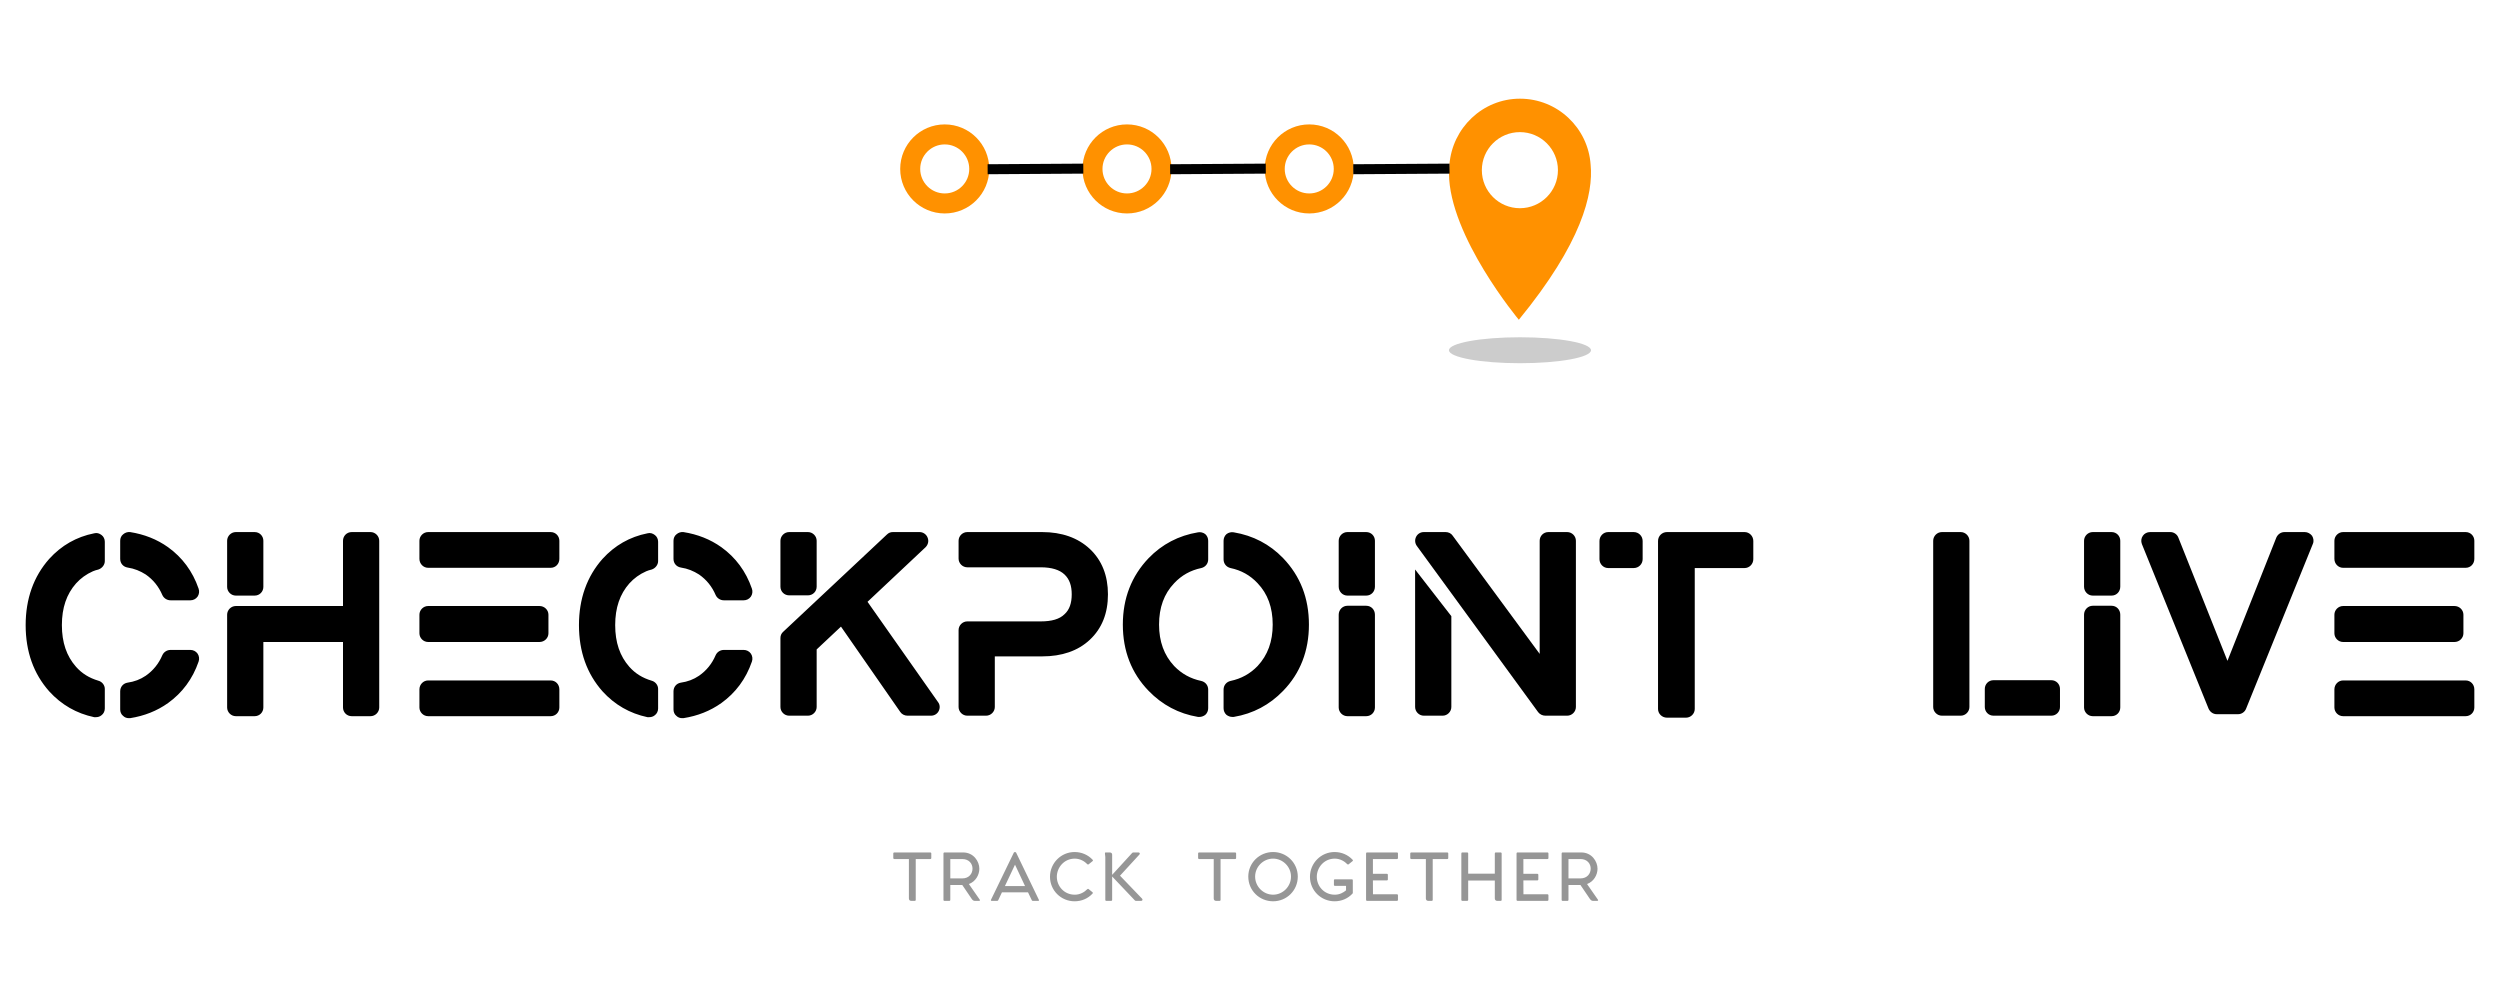
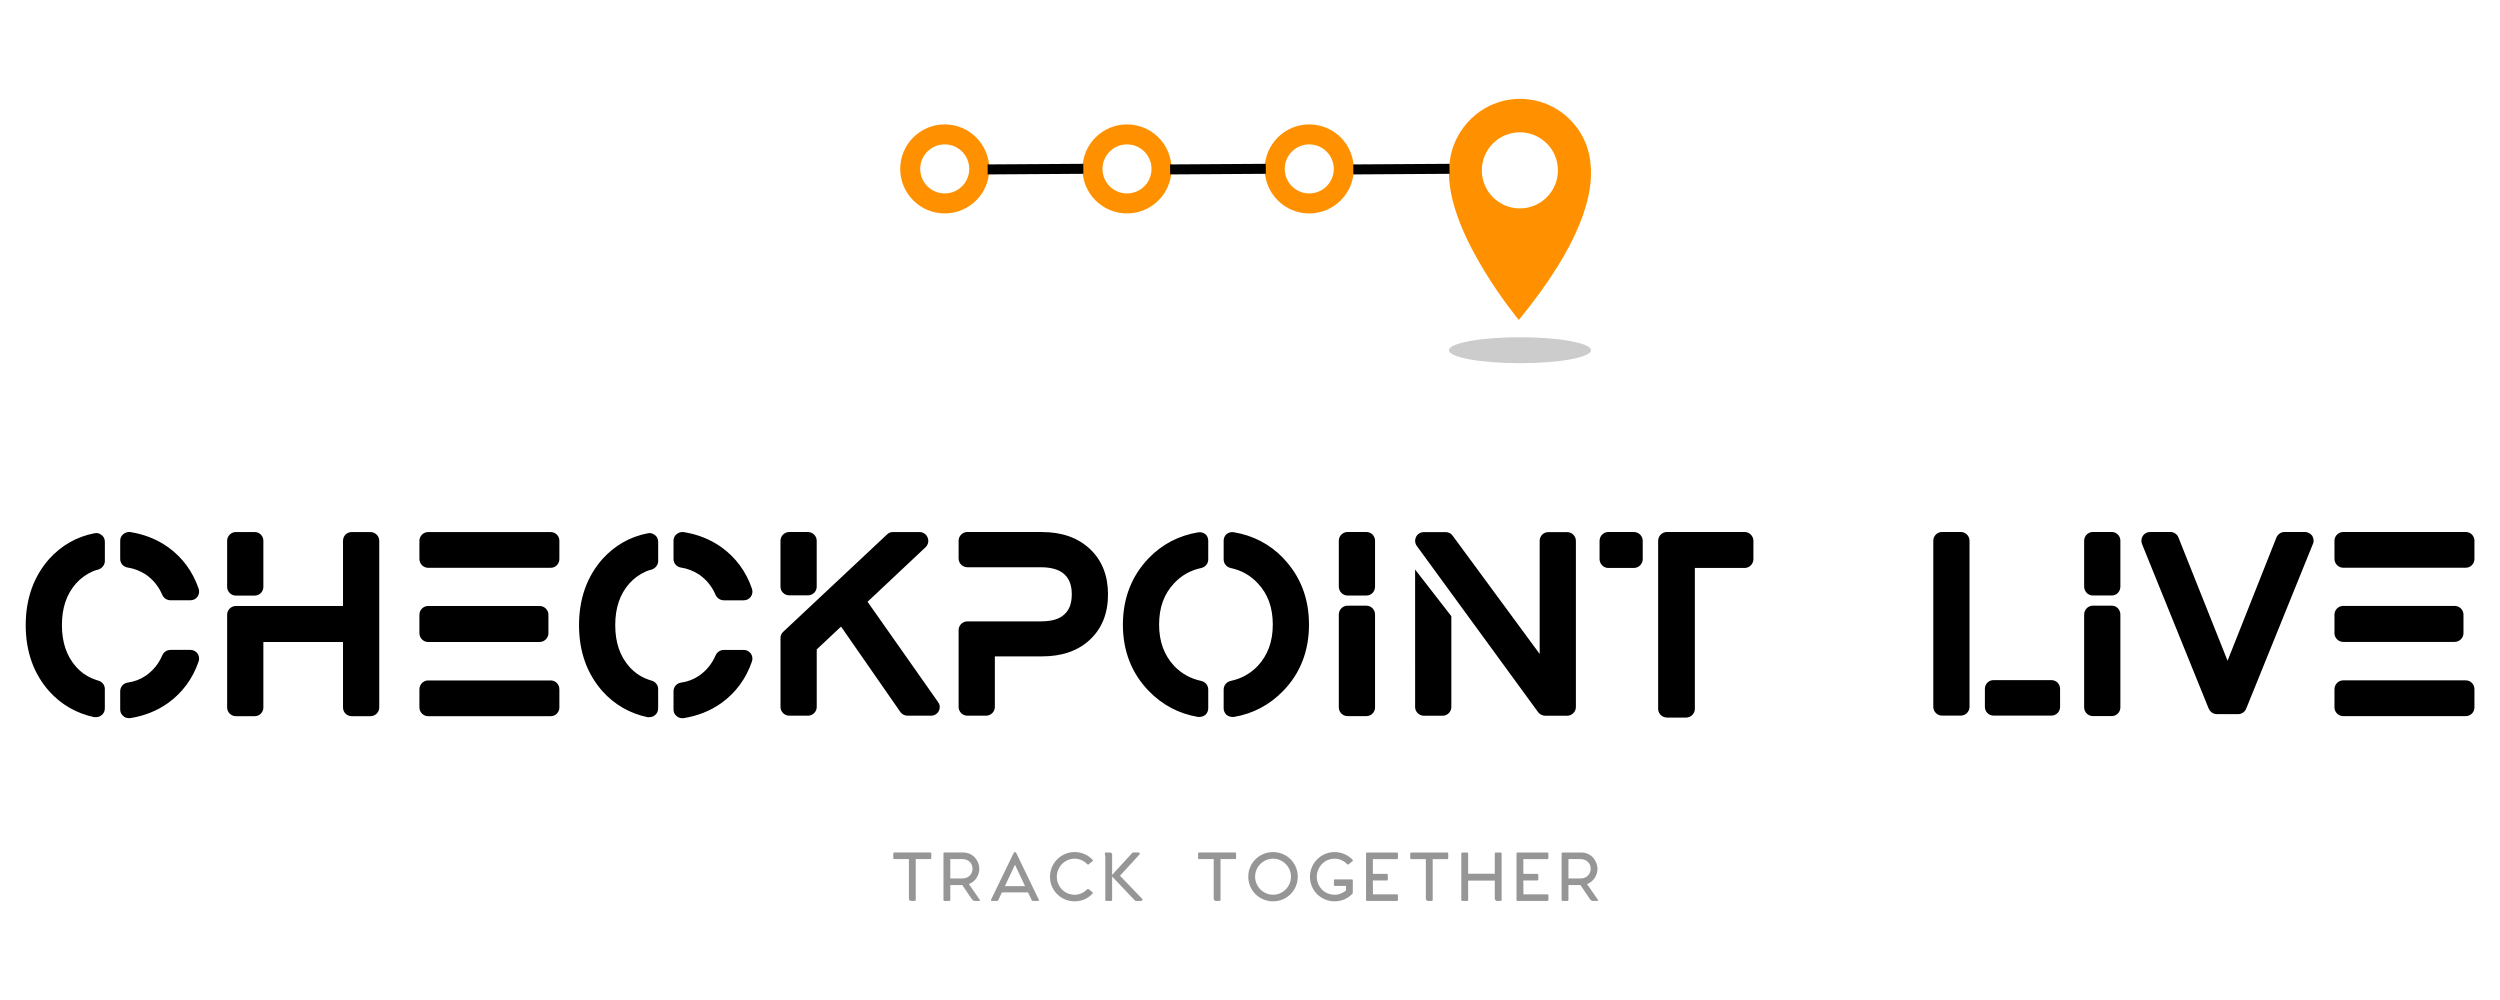
- <svg xmlns="http://www.w3.org/2000/svg" width="375" height="150" viewBox="0 0 99.219 39.688" version="1.1" id="svg1389">
-   <defs id="defs1383" />
-   <g id="layer1" transform="translate(0,-257.3125)">
-     <g id="g2529" transform="translate(26.17485,-32.50595)">
-       <g id="g843" transform="matrix(0.141714,0,0,0.141714,9.169342,322.1707)" style="fill:#969696;fill-opacity:1;fill-rule:evenodd;stroke:none;stroke-width:1;stroke-linecap:square;stroke-linejoin:bevel">
-         <path id="path841" d="m 11.135,10.441 c 0.152,0 0.271,0.102 0.271,0.271 v 1.305 c 0,0.152 -0.119,0.271 -0.271,0.271 H 7.05 v 11.424 c 0,0.186 -0.102,0.288 -0.271,0.288 H 5.796 c -0.441,0 -0.661,-0.288 -0.661,-0.678 v -11.034 h -4.085 c -0.153,0 -0.288,-0.102 -0.288,-0.271 v -1.288 c 0,-0.17 0.119,-0.288 0.288,-0.288 H 11.135 l -4e-4,-10e-5 M 24.984,23.678 C 25.103,23.848 25.018,24 24.798,24 h -1.254 c -0.373,0 -0.678,-0.339 -0.814,-0.542 l -2.644,-3.898 h -3.356 v 4.152 c 0,0.186 -0.102,0.288 -0.271,0.288 H 15.086 C 14.917,24 14.815,23.898 14.815,23.712 v -13 c 0,-0.152 0.102,-0.271 0.271,-0.271 h 5.22 c 2.966,0 4.559,2.525 4.559,4.559 0,1.695 -1.017,3.593 -2.932,4.288 l 3.051,4.39 m -8.254,-11.39 v 5.424 h 3.356 c 1.915,0 2.864,-1.373 2.864,-2.746 0,-1.356 -0.966,-2.678 -2.864,-2.678 h -3.356 v 10e-5 M 41.529,23.695 C 41.614,23.865 41.563,24 41.377,24 h -1.542 c -0.152,0 -0.237,-0.068 -0.288,-0.186 l -1.051,-2.203 h -7.305 l -1.034,2.203 C 30.089,23.932 30.004,24 29.868,24 H 28.309 c -0.17,0 -0.254,-0.135 -0.186,-0.305 l 6.39,-13.186 c 0.051,-0.119 0.136,-0.152 0.22,-0.152 h 0.22 c 0.085,0 0.152,0.034 0.22,0.152 l 6.356,13.186 m -9.509,-3.83 h 5.644 l -2.814,-6 -2.83,6 m 24.527,1.712 c 0.136,0.119 0.136,0.271 -0.017,0.424 -1.254,1.322 -2.966,2.119 -5,2.119 -3.763,0 -6.881,-3.017 -6.881,-6.864 0,-3.847 3.119,-6.932 6.881,-6.932 2,0 3.763,0.797 5.034,2.136 0.152,0.152 0.152,0.305 0.017,0.407 l -1.085,0.881 c -0.136,0.119 -0.254,0.119 -0.39,-0.017 -0.729,-0.763 -1.983,-1.559 -3.509,-1.559 -3.051,0 -5.034,2.542 -5.034,5.085 0,2.559 1.983,5.017 5.034,5.017 1.508,0 2.729,-0.763 3.458,-1.508 0.136,-0.152 0.271,-0.169 0.407,-0.068 l 1.085,0.881 m 13.883,1.797 c 0.254,0.271 0.118,0.627 -0.255,0.627 h -1.424 c -0.153,0 -0.237,-0.034 -0.356,-0.152 l -6.339,-6.678 v 6.559 c 0,0.152 -0.119,0.271 -0.271,0.271 h -1.373 c -0.152,0 -0.271,-0.119 -0.271,-0.271 v -12.034 c -0.017,-0.39 -0.051,-0.627 -0.102,-0.915 -0.034,-0.186 0.017,-0.339 0.186,-0.339 h 1.17 c 0.407,0 0.661,0.237 0.661,0.61 v 5.661 l 5.593,-6.119 c 0.085,-0.102 0.186,-0.153 0.339,-0.153 h 1.458 c 0.339,0 0.458,0.356 0.254,0.576 l -5.441,5.932 6.17,6.424 M 96.503,10.441 c 0.152,0 0.271,0.102 0.271,0.271 v 1.305 c 0,0.152 -0.119,0.271 -0.271,0.271 H 92.418 v 11.424 c 0,0.186 -0.102,0.288 -0.271,0.288 h -0.983 c -0.441,0 -0.661,-0.288 -0.661,-0.678 v -11.034 h -4.085 c -0.153,0 -0.288,-0.102 -0.288,-0.271 v -1.288 c 0,-0.17 0.119,-0.288 0.288,-0.288 h 10.085 l -4e-4,-10e-5 m 10.629,13.678 c 3.814,0 6.915,-3.034 6.915,-6.915 0,-3.83 -3.101,-6.881 -6.915,-6.881 -3.847,0 -6.949,3.051 -6.949,6.881 0,3.881 3.102,6.915 6.949,6.915 m 0,-1.847 c -2.746,0 -5.034,-2.288 -5.034,-5.068 0,-2.746 2.288,-5.034 5.034,-5.034 2.729,0 5.017,2.288 5.017,5.034 0,2.78 -2.288,5.068 -5.017,5.068 m 22.035,-4.305 c 0.204,0 0.289,0.102 0.289,0.288 v 3.509 c 0,0.085 -0.051,0.17 -0.119,0.237 -1.254,1.322 -2.966,2.119 -5,2.119 -3.763,0 -6.881,-3.017 -6.881,-6.864 0,-3.847 3.118,-6.932 6.881,-6.932 2,0 3.763,0.797 5.034,2.136 0.152,0.152 0.152,0.305 0.017,0.407 l -1.085,0.881 c -0.136,0.119 -0.254,0.119 -0.39,-0.017 -0.729,-0.763 -1.983,-1.559 -3.508,-1.559 -3.051,0 -5.034,2.542 -5.034,5.085 0,2.559 1.983,5.017 5.034,5.017 1.322,0 2.406,-0.576 3.152,-1.22 V 19.797 h -3.102 c -0.186,0 -0.288,-0.085 -0.288,-0.271 v -1.254 c 0,-0.203 0.085,-0.305 0.271,-0.305 h 4.729 v 0 m 12.647,-5.678 h -6.729 v 4.136 h 3.898 c 0.17,0 0.288,0.119 0.288,0.288 v 1.271 c 0,0.186 -0.118,0.288 -0.288,0.288 h -3.898 l 0.017,3.881 h 6.712 c 0.169,0 0.288,0.119 0.288,0.288 v 1.271 c 0,0.17 -0.119,0.288 -0.288,0.288 h -8.356 c -0.17,0 -0.289,-0.119 -0.289,-0.288 v -13 c 0,-0.152 0.102,-0.271 0.272,-0.271 h 8.373 c 0.169,0 0.288,0.119 0.288,0.271 v 1.305 c 0,0.17 -0.119,0.271 -0.288,0.271 v -10e-5 m 14.102,-1.847 c 0.153,0 0.271,0.102 0.271,0.271 v 1.305 c 0,0.152 -0.118,0.271 -0.271,0.271 h -4.084 v 11.424 c 0,0.186 -0.102,0.288 -0.272,0.288 h -0.983 c -0.44,0 -0.661,-0.288 -0.661,-0.678 v -11.034 h -4.084 c -0.153,0 -0.288,-0.102 -0.288,-0.271 v -1.288 c 0,-0.17 0.118,-0.288 0.288,-0.288 h 10.085 l -0.001,-10e-5 m 14.935,0 c 0.169,0 0.288,0.119 0.288,0.271 v 13 c 0,0.186 -0.102,0.288 -0.254,0.288 h -1 c -0.424,0 -0.661,-0.288 -0.661,-0.678 v -5.017 h -7.458 v 5.407 c 0,0.153 -0.119,0.288 -0.271,0.288 h -1.356 c -0.169,0 -0.288,-0.119 -0.288,-0.288 v -13 c 0,-0.153 0.102,-0.271 0.271,-0.271 h 1.356 c 0.169,0 0.288,0.119 0.288,0.271 v 5.678 h 7.458 v -5.678 c 0,-0.153 0.101,-0.271 0.271,-0.271 h 1.356 v -10e-5 m 13.103,1.847 h -6.729 v 4.136 h 3.899 c 0.169,0 0.288,0.119 0.288,0.288 v 1.271 c 0,0.186 -0.119,0.288 -0.288,0.288 h -3.899 l 0.017,3.881 h 6.712 c 0.17,0 0.288,0.119 0.288,0.288 v 1.271 c 0,0.17 -0.118,0.288 -0.288,0.288 h -8.356 c -0.169,0 -0.288,-0.119 -0.288,-0.288 v -13 c 0,-0.152 0.102,-0.271 0.271,-0.271 h 8.373 c 0.17,0 0.288,0.119 0.288,0.271 v 1.305 c 0,0.17 -0.118,0.271 -0.288,0.271 v -10e-5 m 14.154,11.39 c 0.119,0.17 0.034,0.322 -0.186,0.322 h -1.254 c -0.373,0 -0.679,-0.339 -0.814,-0.542 l -2.644,-3.898 h -3.356 v 4.152 c 0,0.186 -0.102,0.288 -0.271,0.288 h -1.373 c -0.17,0 -0.271,-0.102 -0.271,-0.288 v -13 c 0,-0.152 0.101,-0.271 0.271,-0.271 h 5.22 c 2.966,0 4.559,2.525 4.559,4.559 0,1.695 -1.016,3.593 -2.932,4.288 l 3.051,4.39 m -8.254,-11.39 v 5.424 h 3.356 c 1.916,0 2.865,-1.373 2.865,-2.746 0,-1.356 -0.966,-2.678 -2.865,-2.678 h -3.356 v 10e-5" style="vector-effect:none;fill:#969696;fill-opacity:1;fill-rule:nonzero" />
+ <svg xmlns="http://www.w3.org/2000/svg" width="375" height="150" version="1.1" viewBox="0 0 99.219 39.688">
+   <g transform="translate(0 -257.31)">
+     <g transform="translate(26.175 -32.506)">
+       <g transform="matrix(.14171 0 0 .14171 9.1693 322.17)" style="fill-rule:evenodd;fill:#969696;stroke-linecap:square;stroke-linejoin:bevel">
+         <path d="m11.135 10.441c0.152 0 0.271 0.102 0.271 0.271v1.305c0 0.152-0.119 0.271-0.271 0.271h-4.085v11.424c0 0.186-0.102 0.288-0.271 0.288h-0.983c-0.441 0-0.661-0.288-0.661-0.678v-11.034h-4.085c-0.153 0-0.288-0.102-0.288-0.271v-1.288c0-0.17 0.119-0.288 0.288-0.288h10.085l-4e-4 -1e-4m13.849 13.237c0.119 0.17 0.034 0.322-0.186 0.322h-1.254c-0.373 0-0.678-0.339-0.814-0.542l-2.644-3.898h-3.356v4.152c0 0.186-0.102 0.288-0.271 0.288h-1.373c-0.17 0-0.271-0.102-0.271-0.288v-13c0-0.152 0.102-0.271 0.271-0.271h5.22c2.966 0 4.559 2.525 4.559 4.559 0 1.695-1.017 3.593-2.932 4.288l3.051 4.39m-8.254-11.39v5.424h3.356c1.915 0 2.864-1.373 2.864-2.746 0-1.356-0.966-2.678-2.864-2.678h-3.356v1e-4m24.798 11.407c0.085 0.17 0.034 0.305-0.153 0.305h-1.542c-0.152 0-0.237-0.068-0.288-0.186l-1.051-2.203h-7.305l-1.034 2.203c-0.068 0.119-0.153 0.186-0.288 0.186h-1.559c-0.17 0-0.254-0.135-0.186-0.305l6.39-13.186c0.051-0.119 0.136-0.152 0.22-0.152h0.22c0.085 0 0.152 0.034 0.22 0.152l6.356 13.186m-9.509-3.83h5.644l-2.814-6-2.83 6m24.527 1.712c0.136 0.119 0.136 0.271-0.017 0.424-1.254 1.322-2.966 2.119-5 2.119-3.763 0-6.881-3.017-6.881-6.864s3.119-6.932 6.881-6.932c2 0 3.763 0.797 5.034 2.136 0.152 0.152 0.152 0.305 0.017 0.407l-1.085 0.881c-0.136 0.119-0.254 0.119-0.39-0.017-0.729-0.763-1.983-1.559-3.509-1.559-3.051 0-5.034 2.542-5.034 5.085 0 2.559 1.983 5.017 5.034 5.017 1.508 0 2.729-0.763 3.458-1.508 0.136-0.152 0.271-0.169 0.407-0.068l1.085 0.881m13.883 1.797c0.254 0.271 0.118 0.627-0.255 0.627h-1.424c-0.153 0-0.237-0.034-0.356-0.152l-6.339-6.678v6.559c0 0.152-0.119 0.271-0.271 0.271h-1.373c-0.152 0-0.271-0.119-0.271-0.271v-12.034c-0.017-0.39-0.051-0.627-0.102-0.915-0.034-0.186 0.017-0.339 0.186-0.339h1.17c0.407 0 0.661 0.237 0.661 0.61v5.661l5.593-6.119c0.085-0.102 0.186-0.153 0.339-0.153h1.458c0.339 0 0.458 0.356 0.254 0.576l-5.441 5.932 6.17 6.424m26.072-12.932c0.152 0 0.271 0.102 0.271 0.271v1.305c0 0.152-0.119 0.271-0.271 0.271h-4.085v11.424c0 0.186-0.102 0.288-0.271 0.288h-0.983c-0.441 0-0.661-0.288-0.661-0.678v-11.034h-4.085c-0.153 0-0.288-0.102-0.288-0.271v-1.288c0-0.17 0.119-0.288 0.288-0.288h10.085l-4e-4 -1e-4m10.629 13.678c3.814 0 6.915-3.034 6.915-6.915 0-3.83-3.101-6.881-6.915-6.881-3.847 0-6.949 3.051-6.949 6.881 0 3.881 3.102 6.915 6.949 6.915m0-1.847c-2.746 0-5.034-2.288-5.034-5.068 0-2.746 2.288-5.034 5.034-5.034 2.729 0 5.017 2.288 5.017 5.034 0 2.78-2.288 5.068-5.017 5.068m22.035-4.305c0.204 0 0.289 0.102 0.289 0.288v3.509c0 0.085-0.051 0.17-0.119 0.237-1.254 1.322-2.966 2.119-5 2.119-3.763 0-6.881-3.017-6.881-6.864s3.118-6.932 6.881-6.932c2 0 3.763 0.797 5.034 2.136 0.152 0.152 0.152 0.305 0.017 0.407l-1.085 0.881c-0.136 0.119-0.254 0.119-0.39-0.017-0.729-0.763-1.983-1.559-3.508-1.559-3.051 0-5.034 2.542-5.034 5.085 0 2.559 1.983 5.017 5.034 5.017 1.322 0 2.406-0.576 3.152-1.22v-1.254h-3.102c-0.186 0-0.288-0.085-0.288-0.271v-1.254c0-0.203 0.085-0.305 0.271-0.305h4.729m12.647-5.678h-6.729v4.136h3.898c0.17 0 0.288 0.119 0.288 0.288v1.271c0 0.186-0.118 0.288-0.288 0.288h-3.898l0.017 3.881h6.712c0.169 0 0.288 0.119 0.288 0.288v1.271c0 0.17-0.119 0.288-0.288 0.288h-8.356c-0.17 0-0.289-0.119-0.289-0.288v-13c0-0.152 0.102-0.271 0.272-0.271h8.373c0.169 0 0.288 0.119 0.288 0.271v1.305c0 0.17-0.119 0.271-0.288 0.271v-1e-4m14.102-1.847c0.153 0 0.271 0.102 0.271 0.271v1.305c0 0.152-0.118 0.271-0.271 0.271h-4.084v11.424c0 0.186-0.102 0.288-0.272 0.288h-0.983c-0.44 0-0.661-0.288-0.661-0.678v-11.034h-4.084c-0.153 0-0.288-0.102-0.288-0.271v-1.288c0-0.17 0.118-0.288 0.288-0.288h10.085l-1e-3 -1e-4m14.935 0c0.169 0 0.288 0.119 0.288 0.271v13c0 0.186-0.102 0.288-0.254 0.288h-1c-0.424 0-0.661-0.288-0.661-0.678v-5.017h-7.458v5.407c0 0.153-0.119 0.288-0.271 0.288h-1.356c-0.169 0-0.288-0.119-0.288-0.288v-13c0-0.153 0.102-0.271 0.271-0.271h1.356c0.169 0 0.288 0.119 0.288 0.271v5.678h7.458v-5.678c0-0.153 0.101-0.271 0.271-0.271h1.356v-1e-4m13.103 1.847h-6.729v4.136h3.899c0.169 0 0.288 0.119 0.288 0.288v1.271c0 0.186-0.119 0.288-0.288 0.288h-3.899l0.017 3.881h6.712c0.17 0 0.288 0.119 0.288 0.288v1.271c0 0.17-0.118 0.288-0.288 0.288h-8.356c-0.169 0-0.288-0.119-0.288-0.288v-13c0-0.152 0.102-0.271 0.271-0.271h8.373c0.17 0 0.288 0.119 0.288 0.271v1.305c0 0.17-0.118 0.271-0.288 0.271v-1e-4m14.154 11.39c0.119 0.17 0.034 0.322-0.186 0.322h-1.254c-0.373 0-0.679-0.339-0.814-0.542l-2.644-3.898h-3.356v4.152c0 0.186-0.102 0.288-0.271 0.288h-1.373c-0.17 0-0.271-0.102-0.271-0.288v-13c0-0.152 0.101-0.271 0.271-0.271h5.22c2.966 0 4.559 2.525 4.559 4.559 0 1.695-1.016 3.593-2.932 4.288l3.051 4.39m-8.254-11.39v5.424h3.356c1.916 0 2.865-1.373 2.865-2.746 0-1.356-0.966-2.678-2.865-2.678h-3.356v1e-4" style="fill-rule:nonzero;fill:#969696" />
      </g>
-       <ellipse style="fill:none;fill-opacity:1;fill-rule:evenodd;stroke:#ff9100;stroke-width:0.794;stroke-linecap:square;stroke-linejoin:bevel;stroke-miterlimit:4;stroke-dasharray:none;stroke-opacity:1" id="path957" cx="11.319" cy="296.523" rx="1.37" ry="1.37" />
-       <path style="vector-effect:none;fill:#ff9100;fill-opacity:1;fill-rule:nonzero;stroke:none;stroke-width:0.362;stroke-linecap:square;stroke-linejoin:bevel" d="m 31.331,296.695 c 0.011,2.507 2.773,5.814 2.773,5.814 2.506,-3.056 2.962,-5.006 2.849,-6.156 -0.101,-1.462 -1.316,-2.618 -2.804,-2.618 -1.481,0 -2.688,1.165 -2.799,2.618 m 2.796,-1.291 c 0.834,0 1.51,0.677 1.51,1.51 0,0.834 -0.676,1.51 -1.51,1.51 -0.834,0 -1.51,-0.676 -1.51,-1.51 0,-0.834 0.676,-1.51 1.51,-1.51" id="path851-3" />
-       <ellipse style="fill:none;fill-opacity:1;fill-rule:evenodd;stroke:#ff9100;stroke-width:0.794;stroke-linecap:square;stroke-linejoin:bevel;stroke-miterlimit:4;stroke-dasharray:none;stroke-opacity:1" id="path957-1" cx="18.553" cy="296.523" rx="1.37" ry="1.37" />
-       <ellipse style="fill:none;fill-opacity:1;fill-rule:evenodd;stroke:#ff9100;stroke-width:0.794;stroke-linecap:square;stroke-linejoin:bevel;stroke-miterlimit:4;stroke-dasharray:none;stroke-opacity:1" id="path957-0" cx="25.786" cy="296.523" rx="1.37" ry="1.37" />
-       <path id="path1066" d="m 13.022,296.535 3.797,-0.024" style="fill:none;fill-opacity:1;stroke:#000000;stroke-width:0.397;stroke-linecap:butt;stroke-linejoin:miter;stroke-miterlimit:4;stroke-dasharray:none;stroke-opacity:1" />
-       <path id="path1066-3" d="m 20.264,296.535 3.797,-0.024" style="fill:none;fill-opacity:1;stroke:#000000;stroke-width:0.397;stroke-linecap:butt;stroke-linejoin:miter;stroke-miterlimit:4;stroke-dasharray:none;stroke-opacity:1" />
-       <path id="path1066-5" d="m 27.533,296.535 3.821,-0.024" style="fill:none;fill-opacity:1;stroke:#000000;stroke-width:0.397;stroke-linecap:butt;stroke-linejoin:miter;stroke-miterlimit:4;stroke-dasharray:none;stroke-opacity:1" />
-       <g id="g859" transform="matrix(0.3622067,0,0,0.3622067,6.511735,290.1136)" style="display:inline;fill:#cccccc;fill-opacity:1;fill-rule:evenodd;stroke:none;stroke-width:1;stroke-linecap:square;stroke-linejoin:bevel">
-         <path id="path857" d="m 84.087,37.562 c 0,0.785 -3.485,1.422 -7.783,1.422 -4.298,0 -7.783,-0.637 -7.783,-1.422 0,-0.785 3.485,-1.422 7.783,-1.422 4.298,0 7.783,0.637 7.783,1.422" style="vector-effect:none;fill:#cccccc;fill-opacity:1;fill-rule:nonzero" />
+       <ellipse cx="11.319" cy="296.52" rx="1.37" ry="1.37" style="fill:none;stroke-linecap:square;stroke-linejoin:bevel;stroke-width:.794;stroke:#ff9100" />
+       <path d="m31.331 296.7c0.011 2.507 2.773 5.814 2.773 5.814 2.506-3.056 2.962-5.006 2.849-6.156-0.101-1.462-1.315-2.618-2.804-2.618-1.481 0-2.688 1.165-2.8 2.618m2.796-1.291c0.834 0 1.51 0.677 1.51 1.51 0 0.834-0.676 1.51-1.51 1.51s-1.51-0.676-1.51-1.51 0.676-1.51 1.51-1.51" style="fill:#ff9100" />
+       <ellipse cx="18.553" cy="296.52" rx="1.37" ry="1.37" style="fill:none;stroke-linecap:square;stroke-linejoin:bevel;stroke-width:.794;stroke:#ff9100" />
+       <ellipse cx="25.786" cy="296.52" rx="1.37" ry="1.37" style="fill:none;stroke-linecap:square;stroke-linejoin:bevel;stroke-width:.794;stroke:#ff9100" />
+       <path d="m13.022 296.54 3.797-0.024" style="fill:none;stroke-width:.397;stroke:#000" />
+       <path d="m20.264 296.54 3.797-0.024" style="fill:none;stroke-width:.397;stroke:#000" />
+       <path d="m27.533 296.54 3.821-0.024" style="fill:none;stroke-width:.397;stroke:#000" />
+       <g transform="matrix(.36221 0 0 .36221 6.5117 290.11)" style="fill-rule:evenodd;fill:#ccc;stroke-linecap:square;stroke-linejoin:bevel">
+         <path d="m84.087 37.562c0 0.785-3.485 1.422-7.783 1.422s-7.783-0.637-7.783-1.422 3.485-1.422 7.783-1.422 7.783 0.637 7.783 1.422" style="fill-rule:nonzero;fill:#ccc" />
      </g>
-       <g transform="translate(-86.87958,253.811)" id="g1229" style="display:inline">
-         <g style="fill:#000000;fill-opacity:1;fill-rule:evenodd;stroke:none;stroke-width:1;stroke-linecap:square;stroke-linejoin:bevel" transform="matrix(0.4923658,0,0,0.4923658,61.33848,54.66261)" id="g833">
-           <path style="vector-effect:none;fill-rule:nonzero" d="m 125.04,5 c 0.38,0 0.7,0.32 0.7,0.7 v 13.4 c 0,0.38 -0.32,0.7 -0.7,0.7 h -1.76 c -0.22,0 -0.44,-0.1 -0.58,-0.28 L 112.92,6.12 C 112.76,5.9 112.74,5.62 112.86,5.38 112.98,5.14 113.22,5 113.48,5 h 1.76 c 0.22,0 0.44,0.1 0.56,0.28 l 7.02,9.54 V 5.7 c 0,-0.38 0.3,-0.7 0.7,-0.7 h 1.52 v 0 m -9.34,10.4 v 3.7 c 0,0.38 -0.32,0.7 -0.7,0.7 h -1.52 c -0.38,0 -0.7,-0.32 -0.7,-0.7 v -3.7 c 0,-7.382 1.9e-4,-6.827 -9.9e-4,-7.384 l 2.921,3.763" id="path831" />
+       <g transform="translate(-86.88 253.81)" style="stroke-width:.529;stroke:#000">
+         <g transform="matrix(.49237 0 0 .49237 61.338 54.663)" style="fill-rule:evenodd;stroke-linecap:square;stroke-linejoin:bevel;stroke-width:1.075;stroke:#000">
+           <path d="m125.04 5c0.38 0 0.7 0.32 0.7 0.7v13.4c0 0.38-0.32 0.7-0.7 0.7h-1.76c-0.22 0-0.44-0.1-0.58-0.28l-9.78-13.4c-0.16-0.22-0.18-0.5-0.06-0.74s0.36-0.38 0.62-0.38h1.76c0.22 0 0.44 0.1 0.56 0.28l7.02 9.54v-9.12c0-0.38 0.3-0.7 0.7-0.7h1.52m-9.34 6.78 3.9e-4 7.32c2e-5 0.38-0.32 0.7-0.7 0.7h-1.52c-0.38 0-0.7-0.32-0.7-0.7v-3.7c0-7.382 1.9e-4 -6.827-9.9e-4 -7.384l2.921 3.763" style="fill-rule:nonzero;stroke:none" />
        </g>
      </g>
-       <g id="g2246" transform="matrix(0.4923658,0,0,0.4923658,-25.5411,308.4736)" style="display:inline;fill:#000000;fill-opacity:1;fill-rule:evenodd;stroke:none;stroke-width:1;stroke-linecap:square;stroke-linejoin:bevel">
-         <path id="path2244" d="M 9,7.86 C 8.64,7.8 8.4,7.52 8.4,7.16 V 5.7 C 8.4,5.5 8.48,5.3 8.64,5.18 8.8,5.04 9,4.98 9.2,5 c 1.14,0.18 2.16,0.58 3.06,1.22 1.14,0.82 1.98,1.94 2.46,3.34 0.08,0.22 0.04,0.46 -0.08,0.64 -0.14,0.2 -0.36,0.3 -0.58,0.3 h -1.6 C 12.18,10.5 11.92,10.34 11.8,10.08 11.5,9.38 11.06,8.84 10.46,8.42 10.02,8.14 9.54,7.94 9,7.86 v 0 m 5.06,6.64 c 0.22,0 0.44,0.1 0.58,0.3 0.12,0.18 0.16,0.42 0.08,0.64 -0.48,1.4 -1.32,2.52 -2.46,3.34 -0.9,0.64 -1.92,1.04 -3.06,1.22 H 9.1 C 8.92,20 8.76,19.94 8.64,19.82 8.48,19.7 8.4,19.5 8.4,19.3 v -1.46 c 0,-0.36 0.24,-0.64 0.58,-0.7 0.56,-0.08 1.04,-0.26 1.48,-0.56 0.6,-0.42 1.04,-0.96 1.34,-1.66 0.12,-0.26 0.38,-0.42 0.66,-0.42 h 1.6 v 0 M 6.9,5.24 C 7.06,5.36 7.16,5.56 7.16,5.78 V 7.34 C 7.16,7.64 6.94,7.92 6.64,8.02 6.48,8.06 6.34,8.1 6.2,8.16 5.66,8.4 5.22,8.72 4.84,9.14 4.08,10 3.7,11.1 3.7,12.5 c 0,1.4 0.38,2.5 1.14,3.36 0.48,0.54 1.06,0.9 1.8,1.12 0.3,0.08 0.52,0.36 0.52,0.66 v 1.58 c 0,0.22 -0.1,0.42 -0.26,0.54 -0.14,0.12 -0.3,0.16 -0.46,0.16 H 6.3 C 4.88,19.62 3.66,18.92 2.68,17.84 1.42,16.42 0.78,14.64 0.78,12.5 0.78,10.38 1.42,8.58 2.68,7.16 3.66,6.08 4.88,5.38 6.3,5.1 6.52,5.04 6.72,5.1 6.9,5.24 v 0 m 10.82,4.88 c -0.38,0 -0.7,-0.32 -0.7,-0.7 V 5.7 c 0,-0.38 0.32,-0.7 0.7,-0.7 h 1.52 c 0.4,0 0.7,0.32 0.7,0.7 v 3.72 c 0,0.38 -0.3,0.7 -0.7,0.7 H 17.72 M 28.58,5 c 0.38,0 0.7,0.32 0.7,0.7 v 13.44 c 0,0.38 -0.32,0.7 -0.7,0.7 h -1.52 c -0.4,0 -0.7,-0.32 -0.7,-0.7 v -5.28 h -6.42 v 5.28 c 0,0.38 -0.3,0.7 -0.7,0.7 h -1.52 c -0.38,0 -0.7,-0.32 -0.7,-0.7 v -7.48 c 0,-0.38 0.32,-0.7 0.7,-0.7 h 8.64 V 5.7 c 0,-0.38 0.3,-0.7 0.7,-0.7 h 1.52 V 5 M 43.1,16.96 c 0.4,0 0.7,0.32 0.7,0.72 v 1.46 c 0,0.38 -0.3,0.7 -0.7,0.7 h -9.88 c -0.38,0 -0.7,-0.32 -0.7,-0.7 v -1.46 c 0,-0.4 0.32,-0.72 0.7,-0.72 h 9.88 v 0 m -9.88,-3.1 c -0.38,0 -0.7,-0.32 -0.7,-0.7 v -1.5 c 0,-0.38 0.32,-0.7 0.7,-0.7 h 8.98 c 0.4,0 0.72,0.32 0.72,0.7 v 1.5 c 0,0.38 -0.32,0.7 -0.72,0.7 H 33.22 M 43.1,5 c 0.4,0 0.7,0.32 0.7,0.7 v 1.46 c 0,0.4 -0.3,0.72 -0.7,0.72 h -9.88 c -0.38,0 -0.7,-0.32 -0.7,-0.72 V 5.7 C 32.52,5.32 32.84,5 33.22,5 H 43.1 M 53.6,7.86 C 53.24,7.8 53,7.52 53,7.16 V 5.7 C 53,5.5 53.08,5.3 53.24,5.18 53.4,5.04 53.6,4.98 53.8,5 c 1.14,0.18 2.16,0.58 3.06,1.22 1.14,0.82 1.98,1.94 2.46,3.34 0.08,0.22 0.04,0.46 -0.08,0.64 -0.14,0.2 -0.36,0.3 -0.58,0.3 h -1.6 C 56.78,10.5 56.52,10.34 56.4,10.08 56.1,9.38 55.66,8.84 55.06,8.42 54.62,8.14 54.14,7.94 53.6,7.86 v 0 m 5.06,6.64 c 0.22,0 0.44,0.1 0.58,0.3 0.12,0.18 0.16,0.42 0.08,0.64 -0.48,1.4 -1.32,2.52 -2.46,3.34 -0.9,0.64 -1.92,1.04 -3.06,1.22 H 53.7 C 53.52,20 53.36,19.94 53.24,19.82 53.08,19.7 53,19.5 53,19.3 v -1.46 c 0,-0.36 0.24,-0.64 0.58,-0.7 0.56,-0.08 1.04,-0.26 1.48,-0.56 0.6,-0.42 1.04,-0.96 1.34,-1.66 0.12,-0.26 0.38,-0.42 0.66,-0.42 h 1.6 v 0 M 51.5,5.24 c 0.16,0.12 0.26,0.32 0.26,0.54 v 1.56 c 0,0.3 -0.22,0.58 -0.52,0.68 C 51.08,8.06 50.94,8.1 50.8,8.16 50.26,8.4 49.82,8.72 49.44,9.14 48.68,10 48.3,11.1 48.3,12.5 c 0,1.4 0.38,2.5 1.14,3.36 0.48,0.54 1.06,0.9 1.8,1.12 0.3,0.08 0.52,0.36 0.52,0.66 v 1.58 c 0,0.22 -0.1,0.42 -0.26,0.54 -0.14,0.12 -0.3,0.16 -0.46,0.16 H 50.9 c -1.42,-0.3 -2.64,-1 -3.62,-2.08 -1.26,-1.42 -1.9,-3.2 -1.9,-5.34 0,-2.12 0.64,-3.92 1.9,-5.34 0.98,-1.08 2.2,-1.78 3.62,-2.06 0.22,-0.06 0.42,0 0.6,0.14 v 0 M 74.32,18.7 c 0.16,0.2 0.18,0.48 0.06,0.72 -0.12,0.24 -0.36,0.38 -0.62,0.38 h -1.9 c -0.24,0 -0.46,-0.12 -0.58,-0.3 l -4.78,-6.88 -1.96,1.84 v 4.64 c 0,0.38 -0.32,0.7 -0.7,0.7 h -1.52 c -0.38,0 -0.7,-0.32 -0.7,-0.7 v -5.56 c 0,-0.2 0.08,-0.38 0.22,-0.5 L 70.2,5.2 C 70.34,5.06 70.5,5 70.68,5 h 2.16 c 0.28,0 0.54,0.18 0.64,0.44 0.12,0.28 0.04,0.58 -0.16,0.78 l -4.68,4.4 5.68,8.08 m -12,-8.6 c -0.38,0 -0.7,-0.3 -0.7,-0.7 V 5.7 c 0,-0.38 0.32,-0.7 0.7,-0.7 h 1.52 c 0.38,0 0.7,0.32 0.7,0.7 v 3.7 c 0,0.4 -0.32,0.7 -0.7,0.7 H 62.32 M 82.72,5 c 1.58,0 2.88,0.46 3.84,1.36 0.98,0.92 1.46,2.16 1.46,3.66 0,1.52 -0.48,2.74 -1.46,3.66 -0.96,0.9 -2.26,1.34 -3.84,1.34 H 78.9 v 4.08 c 0,0.38 -0.32,0.7 -0.7,0.7 h -1.52 c -0.38,0 -0.7,-0.32 -0.7,-0.7 v -6.2 c 0,-0.38 0.32,-0.7 0.7,-0.7 h 5.92 c 0.88,0 1.52,-0.18 1.92,-0.58 0.4,-0.36 0.58,-0.9 0.58,-1.6 0,-0.7 -0.18,-1.22 -0.58,-1.6 C 84.12,8.04 83.48,7.84 82.6,7.84 h -5.92 c -0.38,0 -0.7,-0.32 -0.7,-0.7 V 5.7 C 75.98,5.32 76.3,5 76.68,5 h 6.04 V 5 M 95.86,5.16 C 96.02,5.3 96.1,5.5 96.1,5.7 v 1.5 c 0,0.34 -0.22,0.62 -0.56,0.7 -0.86,0.18 -1.58,0.58 -2.18,1.22 -0.82,0.86 -1.22,1.96 -1.22,3.34 0,1.36 0.4,2.46 1.22,3.34 0.6,0.62 1.32,1.02 2.18,1.2 0.34,0.08 0.56,0.36 0.56,0.7 v 1.5 c 0,0.2 -0.08,0.4 -0.24,0.54 -0.14,0.1 -0.3,0.16 -0.46,0.16 h -0.12 c -1.56,-0.26 -2.9,-0.98 -3.98,-2.1 -1.38,-1.42 -2.08,-3.22 -2.08,-5.34 0,-2.12 0.7,-3.92 2.08,-5.36 1.08,-1.12 2.42,-1.82 3.98,-2.08 0.2,-0.04 0.42,0.02 0.58,0.14 v 0 m 6.28,1.94 c 1.38,1.44 2.08,3.22 2.08,5.36 0,2.12 -0.7,3.92 -2.08,5.34 -1.08,1.12 -2.42,1.84 -3.98,2.1 h -0.12 c -0.16,0 -0.32,-0.06 -0.46,-0.16 C 97.42,19.6 97.34,19.4 97.34,19.2 v -1.5 c 0,-0.34 0.22,-0.62 0.56,-0.7 0.86,-0.18 1.58,-0.58 2.18,-1.2 0.82,-0.88 1.22,-1.98 1.22,-3.34 0,-1.38 -0.4,-2.48 -1.22,-3.34 C 99.48,8.48 98.76,8.08 97.9,7.9 97.56,7.82 97.34,7.54 97.34,7.2 V 5.7 c 0,-0.2 0.08,-0.4 0.24,-0.54 0.16,-0.12 0.38,-0.18 0.58,-0.14 1.56,0.26 2.9,0.96 3.98,2.08 v 0 m 6.7,3.84 c 0.4,0 0.7,0.32 0.7,0.72 v 7.48 c 0,0.38 -0.3,0.7 -0.7,0.7 h -1.52 c -0.38,0 -0.7,-0.32 -0.7,-0.7 v -7.48 c 0,-0.4 0.32,-0.72 0.7,-0.72 h 1.52 v 0 m 0,-5.94 c 0.4,0 0.7,0.32 0.7,0.7 v 3.7 c 0,0.4 -0.3,0.72 -0.7,0.72 h -1.52 c -0.38,0 -0.7,-0.32 -0.7,-0.72 V 5.7 c 0,-0.38 0.32,-0.7 0.7,-0.7 h 1.52 m 21.56,0 c 0.4,0 0.72,0.32 0.72,0.72 v 1.46 c 0,0.4 -0.32,0.72 -0.72,0.72 h -2.06 c -0.38,0 -0.7,-0.32 -0.7,-0.72 V 5.72 c 0,-0.4 0.32,-0.72 0.7,-0.72 h 2.06 m 8.94,0 c 0.38,0 0.7,0.32 0.7,0.72 v 1.46 c 0,0.4 -0.32,0.72 -0.7,0.72 h -4.02 v 11.36 c 0,0.38 -0.32,0.7 -0.7,0.7 h -1.54 c -0.4,0 -0.72,-0.32 -0.72,-0.7 V 5.72 c 0,-0.4 0.32,-0.72 0.72,-0.72 h 6.26 v 0 m 17.42,0 c 0.38,0 0.7,0.32 0.7,0.7 v 13.4 c 0,0.38 -0.32,0.7 -0.7,0.7 h -1.52 c -0.38,0 -0.7,-0.32 -0.7,-0.7 V 5.7 c 0,-0.38 0.32,-0.7 0.7,-0.7 h 1.52 v 0 m 7.3,11.94 c 0.4,0 0.7,0.32 0.7,0.7 v 1.46 c 0,0.38 -0.3,0.7 -0.7,0.7 h -4.66 c -0.4,0 -0.7,-0.32 -0.7,-0.7 v -1.46 c 0,-0.38 0.3,-0.7 0.7,-0.7 h 4.66 v 0 m 4.86,-6 c 0.4,0 0.7,0.32 0.7,0.72 v 7.48 c 0,0.38 -0.3,0.7 -0.7,0.7 h -1.52 c -0.38,0 -0.7,-0.32 -0.7,-0.7 v -7.48 c 0,-0.4 0.32,-0.72 0.7,-0.72 h 1.52 v 0 m 0,-5.94 c 0.4,0 0.7,0.32 0.7,0.7 v 3.7 c 0,0.4 -0.3,0.72 -0.7,0.72 h -1.52 c -0.38,0 -0.7,-0.32 -0.7,-0.72 V 5.7 c 0,-0.38 0.32,-0.7 0.7,-0.7 h 1.52 m 15.58,0 c 0.22,0 0.44,0.12 0.58,0.3 0.12,0.2 0.16,0.44 0.06,0.66 l -5.38,13.28 c -0.1,0.26 -0.36,0.44 -0.64,0.44 h -1.72 c -0.3,0 -0.54,-0.18 -0.66,-0.44 L 171.36,5.96 C 171.28,5.74 171.3,5.5 171.44,5.3 171.56,5.12 171.78,5 172.02,5 h 1.64 c 0.28,0 0.54,0.18 0.64,0.44 l 3.96,9.94 3.94,-9.94 C 182.32,5.18 182.56,5 182.86,5 h 1.64 v 0 m 12.96,11.96 c 0.4,0 0.7,0.32 0.7,0.72 v 1.46 c 0,0.38 -0.3,0.7 -0.7,0.7 h -9.88 c -0.38,0 -0.7,-0.32 -0.7,-0.7 v -1.46 c 0,-0.4 0.32,-0.72 0.7,-0.72 h 9.88 v 0 m -9.88,-3.1 c -0.38,0 -0.7,-0.32 -0.7,-0.7 v -1.5 c 0,-0.38 0.32,-0.7 0.7,-0.7 h 8.98 c 0.4,0 0.72,0.32 0.72,0.7 v 1.5 c 0,0.38 -0.32,0.7 -0.72,0.7 h -8.98 M 197.46,5 c 0.4,0 0.7,0.32 0.7,0.7 v 1.46 c 0,0.4 -0.3,0.72 -0.7,0.72 h -9.88 c -0.38,0 -0.7,-0.32 -0.7,-0.72 V 5.7 c 0,-0.38 0.32,-0.7 0.7,-0.7 h 9.88" style="vector-effect:none;fill-rule:nonzero" />
-       </g>
+       <path d="m-21.11 312.34c-0.177-0.029-0.295-0.167-0.295-0.345v-0.719c0-0.099 0.039-0.197 0.118-0.256 0.079-0.069 0.177-0.099 0.276-0.089 0.561 0.089 1.063 0.286 1.507 0.601 0.561 0.404 0.975 0.955 1.211 1.645 0.039 0.108 0.02 0.226-0.039 0.315-0.069 0.099-0.177 0.148-0.286 0.148h-0.788c-0.138 0-0.266-0.079-0.325-0.207-0.148-0.345-0.364-0.611-0.66-0.817-0.217-0.138-0.453-0.236-0.719-0.276m2.491 3.269c0.108 0 0.217 0.049 0.286 0.148 0.059 0.089 0.079 0.207 0.039 0.315-0.236 0.689-0.65 1.241-1.211 1.645-0.443 0.315-0.945 0.512-1.507 0.601h-0.049c-0.089 0-0.167-0.029-0.226-0.089-0.079-0.059-0.118-0.158-0.118-0.256v-0.719c0-0.177 0.118-0.315 0.286-0.345 0.276-0.039 0.512-0.128 0.729-0.276 0.295-0.207 0.512-0.473 0.66-0.817 0.059-0.128 0.187-0.207 0.325-0.207h0.788m-3.525-4.559c0.079 0.059 0.128 0.158 0.128 0.266v0.768c0 0.148-0.108 0.286-0.256 0.335-0.079 0.02-0.148 0.039-0.217 0.069-0.266 0.118-0.483 0.276-0.67 0.483-0.374 0.423-0.561 0.965-0.561 1.654s0.187 1.231 0.561 1.654c0.236 0.266 0.522 0.443 0.886 0.551 0.148 0.039 0.256 0.177 0.256 0.325v0.778c0 0.108-0.049 0.207-0.128 0.266-0.069 0.059-0.148 0.079-0.226 0.079h-0.069c-0.699-0.148-1.3-0.492-1.782-1.024-0.62-0.699-0.935-1.576-0.935-2.629 0-1.044 0.315-1.93 0.935-2.629 0.483-0.532 1.083-0.876 1.782-1.014 0.108-0.029 0.207 0 0.295 0.069m5.327 2.403c-0.187 0-0.345-0.158-0.345-0.345v-1.832c0-0.187 0.158-0.345 0.345-0.345h0.748c0.197 0 0.345 0.158 0.345 0.345v1.832c0 0.187-0.148 0.345-0.345 0.345h-0.748m5.347-2.521c0.187 0 0.345 0.158 0.345 0.345v6.617c0 0.187-0.158 0.345-0.345 0.345h-0.748c-0.197 0-0.345-0.158-0.345-0.345v-2.6h-3.161v2.6c0 0.187-0.148 0.345-0.345 0.345h-0.748c-0.187 0-0.345-0.158-0.345-0.345v-3.683c0-0.187 0.158-0.345 0.345-0.345h4.254v-2.59c0-0.187 0.148-0.345 0.345-0.345h0.748m7.149 5.889c0.197 0 0.345 0.158 0.345 0.355v0.719c0 0.187-0.148 0.345-0.345 0.345h-4.865c-0.187 0-0.345-0.158-0.345-0.345v-0.719c0-0.197 0.158-0.355 0.345-0.355h4.865m-4.865-1.526c-0.187 0-0.345-0.158-0.345-0.345v-0.739c0-0.187 0.158-0.345 0.345-0.345h4.421c0.197 0 0.354 0.158 0.354 0.345v0.739c0 0.187-0.158 0.345-0.354 0.345h-4.421m4.865-4.362c0.197 0 0.345 0.158 0.345 0.345v0.719c0 0.197-0.148 0.354-0.345 0.354h-4.865c-0.187 0-0.345-0.158-0.345-0.354v-0.719c0-0.187 0.158-0.345 0.345-0.345h4.865m5.17 1.408c-0.177-0.029-0.295-0.167-0.295-0.345v-0.719c0-0.099 0.039-0.197 0.118-0.256 0.079-0.069 0.177-0.099 0.276-0.089 0.561 0.089 1.063 0.286 1.507 0.601 0.561 0.404 0.975 0.955 1.211 1.645 0.039 0.108 0.02 0.226-0.039 0.315-0.069 0.099-0.177 0.148-0.286 0.148h-0.788c-0.138 0-0.266-0.079-0.325-0.207-0.148-0.345-0.364-0.611-0.66-0.817-0.217-0.138-0.453-0.236-0.719-0.276m2.491 3.269c0.108 0 0.217 0.049 0.286 0.148 0.059 0.089 0.079 0.207 0.039 0.315-0.236 0.689-0.65 1.241-1.211 1.645-0.443 0.315-0.945 0.512-1.507 0.601h-0.049c-0.089 0-0.167-0.029-0.226-0.089-0.079-0.059-0.118-0.158-0.118-0.256v-0.719c0-0.177 0.118-0.315 0.286-0.345 0.276-0.039 0.512-0.128 0.729-0.276 0.295-0.207 0.512-0.473 0.66-0.817 0.059-0.128 0.187-0.207 0.325-0.207h0.788m-3.525-4.559c0.079 0.059 0.128 0.158 0.128 0.266v0.768c0 0.148-0.108 0.286-0.256 0.335-0.079 0.02-0.148 0.039-0.217 0.069-0.266 0.118-0.483 0.276-0.67 0.483-0.374 0.423-0.561 0.965-0.561 1.654s0.187 1.231 0.561 1.654c0.236 0.266 0.522 0.443 0.886 0.551 0.148 0.039 0.256 0.177 0.256 0.325v0.778c0 0.108-0.049 0.207-0.128 0.266-0.069 0.059-0.148 0.079-0.226 0.079h-0.069c-0.699-0.148-1.3-0.492-1.782-1.024-0.62-0.699-0.935-1.576-0.935-2.629 0-1.044 0.315-1.93 0.935-2.629 0.483-0.532 1.083-0.876 1.782-1.014 0.108-0.029 0.207 0 0.295 0.069m11.236 6.627c0.079 0.099 0.089 0.236 0.03 0.354-0.059 0.118-0.177 0.187-0.305 0.187h-0.935c-0.118 0-0.226-0.059-0.286-0.148l-2.353-3.388-0.965 0.906v2.285c0 0.187-0.158 0.345-0.345 0.345h-0.748c-0.187 0-0.345-0.158-0.345-0.345v-2.738c0-0.099 0.039-0.187 0.108-0.246l4.116-3.86c0.069-0.069 0.148-0.099 0.236-0.099h1.063c0.138 0 0.266 0.089 0.315 0.217 0.059 0.138 0.02 0.286-0.079 0.384l-2.304 2.166 2.797 3.978m-5.908-4.234c-0.187 0-0.345-0.148-0.345-0.345v-1.822c0-0.187 0.158-0.345 0.345-0.345h0.748c0.187 0 0.345 0.158 0.345 0.345v1.822c0 0.197-0.158 0.345-0.345 0.345h-0.748m10.044-2.511c0.778 0 1.418 0.226 1.891 0.67 0.483 0.453 0.719 1.063 0.719 1.802 0 0.748-0.236 1.349-0.719 1.802-0.473 0.443-1.113 0.66-1.891 0.66h-1.881v2.009c0 0.187-0.158 0.345-0.345 0.345h-0.748c-0.187 0-0.345-0.158-0.345-0.345v-3.053c0-0.187 0.158-0.345 0.345-0.345h2.915c0.433 0 0.748-0.089 0.945-0.286 0.197-0.177 0.286-0.443 0.286-0.788 0-0.345-0.089-0.601-0.286-0.788-0.197-0.187-0.512-0.286-0.945-0.286h-2.915c-0.187 0-0.345-0.158-0.345-0.345v-0.709c0-0.187 0.158-0.345 0.345-0.345h2.974m6.47 0.079c0.079 0.069 0.118 0.167 0.118 0.266v0.739c0 0.167-0.108 0.305-0.276 0.345-0.423 0.089-0.778 0.286-1.073 0.601-0.404 0.423-0.601 0.965-0.601 1.645 0 0.67 0.197 1.211 0.601 1.645 0.295 0.305 0.65 0.502 1.073 0.591 0.167 0.039 0.276 0.177 0.276 0.345v0.739c0 0.099-0.039 0.197-0.118 0.266-0.069 0.049-0.148 0.079-0.226 0.079h-0.059c-0.768-0.128-1.428-0.483-1.96-1.034-0.679-0.699-1.024-1.585-1.024-2.629s0.345-1.93 1.024-2.639c0.532-0.551 1.192-0.896 1.96-1.024 0.098-0.02 0.207 0.01 0.286 0.069m3.092 0.955c0.679 0.709 1.024 1.585 1.024 2.639 0 1.044-0.345 1.93-1.024 2.629-0.532 0.551-1.192 0.906-1.96 1.034h-0.059c-0.079 0-0.158-0.029-0.226-0.079-0.079-0.069-0.118-0.167-0.118-0.266v-0.739c0-0.167 0.108-0.305 0.276-0.345 0.423-0.089 0.778-0.286 1.073-0.591 0.404-0.433 0.601-0.975 0.601-1.645 0-0.679-0.197-1.221-0.601-1.645-0.295-0.315-0.65-0.512-1.073-0.601-0.167-0.039-0.276-0.177-0.276-0.345v-0.739c0-0.099 0.039-0.197 0.118-0.266 0.079-0.059 0.187-0.089 0.286-0.069 0.768 0.128 1.428 0.473 1.96 1.024m3.299 1.891c0.197 0 0.345 0.158 0.345 0.354v3.683c0 0.187-0.148 0.345-0.345 0.345h-0.748c-0.187 0-0.345-0.158-0.345-0.345v-3.683c0-0.197 0.158-0.354 0.345-0.354h0.748m0-2.925c0.197 0 0.345 0.158 0.345 0.345v1.822c0 0.197-0.148 0.354-0.345 0.354h-0.748c-0.187 0-0.345-0.158-0.345-0.354v-1.822c0-0.187 0.158-0.345 0.345-0.345h0.748m10.615 0c0.197 0 0.354 0.158 0.354 0.354v0.719c0 0.197-0.158 0.354-0.354 0.354h-1.014c-0.187 0-0.345-0.158-0.345-0.354v-0.719c0-0.197 0.158-0.354 0.345-0.354h1.014m4.402 0c0.187 0 0.345 0.158 0.345 0.354v0.719c0 0.197-0.158 0.354-0.345 0.354h-1.979v5.593c0 0.187-0.158 0.345-0.345 0.345h-0.758c-0.197 0-0.354-0.158-0.354-0.345v-6.667c0-0.197 0.158-0.354 0.354-0.354h3.082m8.577 0c0.187 0 0.345 0.158 0.345 0.345v6.598c0 0.187-0.158 0.345-0.345 0.345h-0.748c-0.187 0-0.345-0.158-0.345-0.345v-6.598c0-0.187 0.158-0.345 0.345-0.345h0.748m3.594 5.879c0.197 0 0.345 0.158 0.345 0.345v0.719c0 0.187-0.148 0.345-0.345 0.345h-2.294c-0.197 0-0.345-0.158-0.345-0.345v-0.719c0-0.187 0.148-0.345 0.345-0.345h2.294m2.393-2.954c0.197 0 0.345 0.158 0.345 0.354v3.683c0 0.187-0.148 0.345-0.345 0.345h-0.748c-0.187 0-0.345-0.158-0.345-0.345v-3.683c0-0.197 0.158-0.354 0.345-0.354h0.748m0-2.925c0.197 0 0.345 0.158 0.345 0.345v1.822c0 0.197-0.148 0.354-0.345 0.354h-0.748c-0.187 0-0.345-0.158-0.345-0.354v-1.822c0-0.187 0.158-0.345 0.345-0.345h0.748m7.671 0c0.108 0 0.217 0.059 0.286 0.148 0.059 0.099 0.079 0.217 0.03 0.325l-2.649 6.539c-0.049 0.128-0.177 0.217-0.315 0.217h-0.847c-0.148 0-0.266-0.089-0.325-0.217l-2.649-6.539c-0.039-0.108-0.03-0.226 0.039-0.325 0.059-0.089 0.167-0.148 0.286-0.148h0.807c0.138 0 0.266 0.089 0.315 0.217l1.95 4.894 1.94-4.894c0.059-0.128 0.177-0.217 0.325-0.217h0.807m6.381 5.889c0.197 0 0.345 0.158 0.345 0.355v0.719c0 0.187-0.148 0.345-0.345 0.345h-4.865c-0.187 0-0.345-0.158-0.345-0.345v-0.719c0-0.197 0.158-0.355 0.345-0.355h4.865m-4.865-1.526c-0.187 0-0.345-0.158-0.345-0.345v-0.739c0-0.187 0.158-0.345 0.345-0.345h4.421c0.197 0 0.354 0.158 0.354 0.345v0.739c0 0.187-0.158 0.345-0.354 0.345h-4.421m4.865-4.362c0.197 0 0.345 0.158 0.345 0.345v0.719c0 0.197-0.148 0.354-0.345 0.354h-4.865c-0.187 0-0.345-0.158-0.345-0.354v-0.719c0-0.187 0.158-0.345 0.345-0.345h4.865" />
    </g>
  </g>
</svg>
